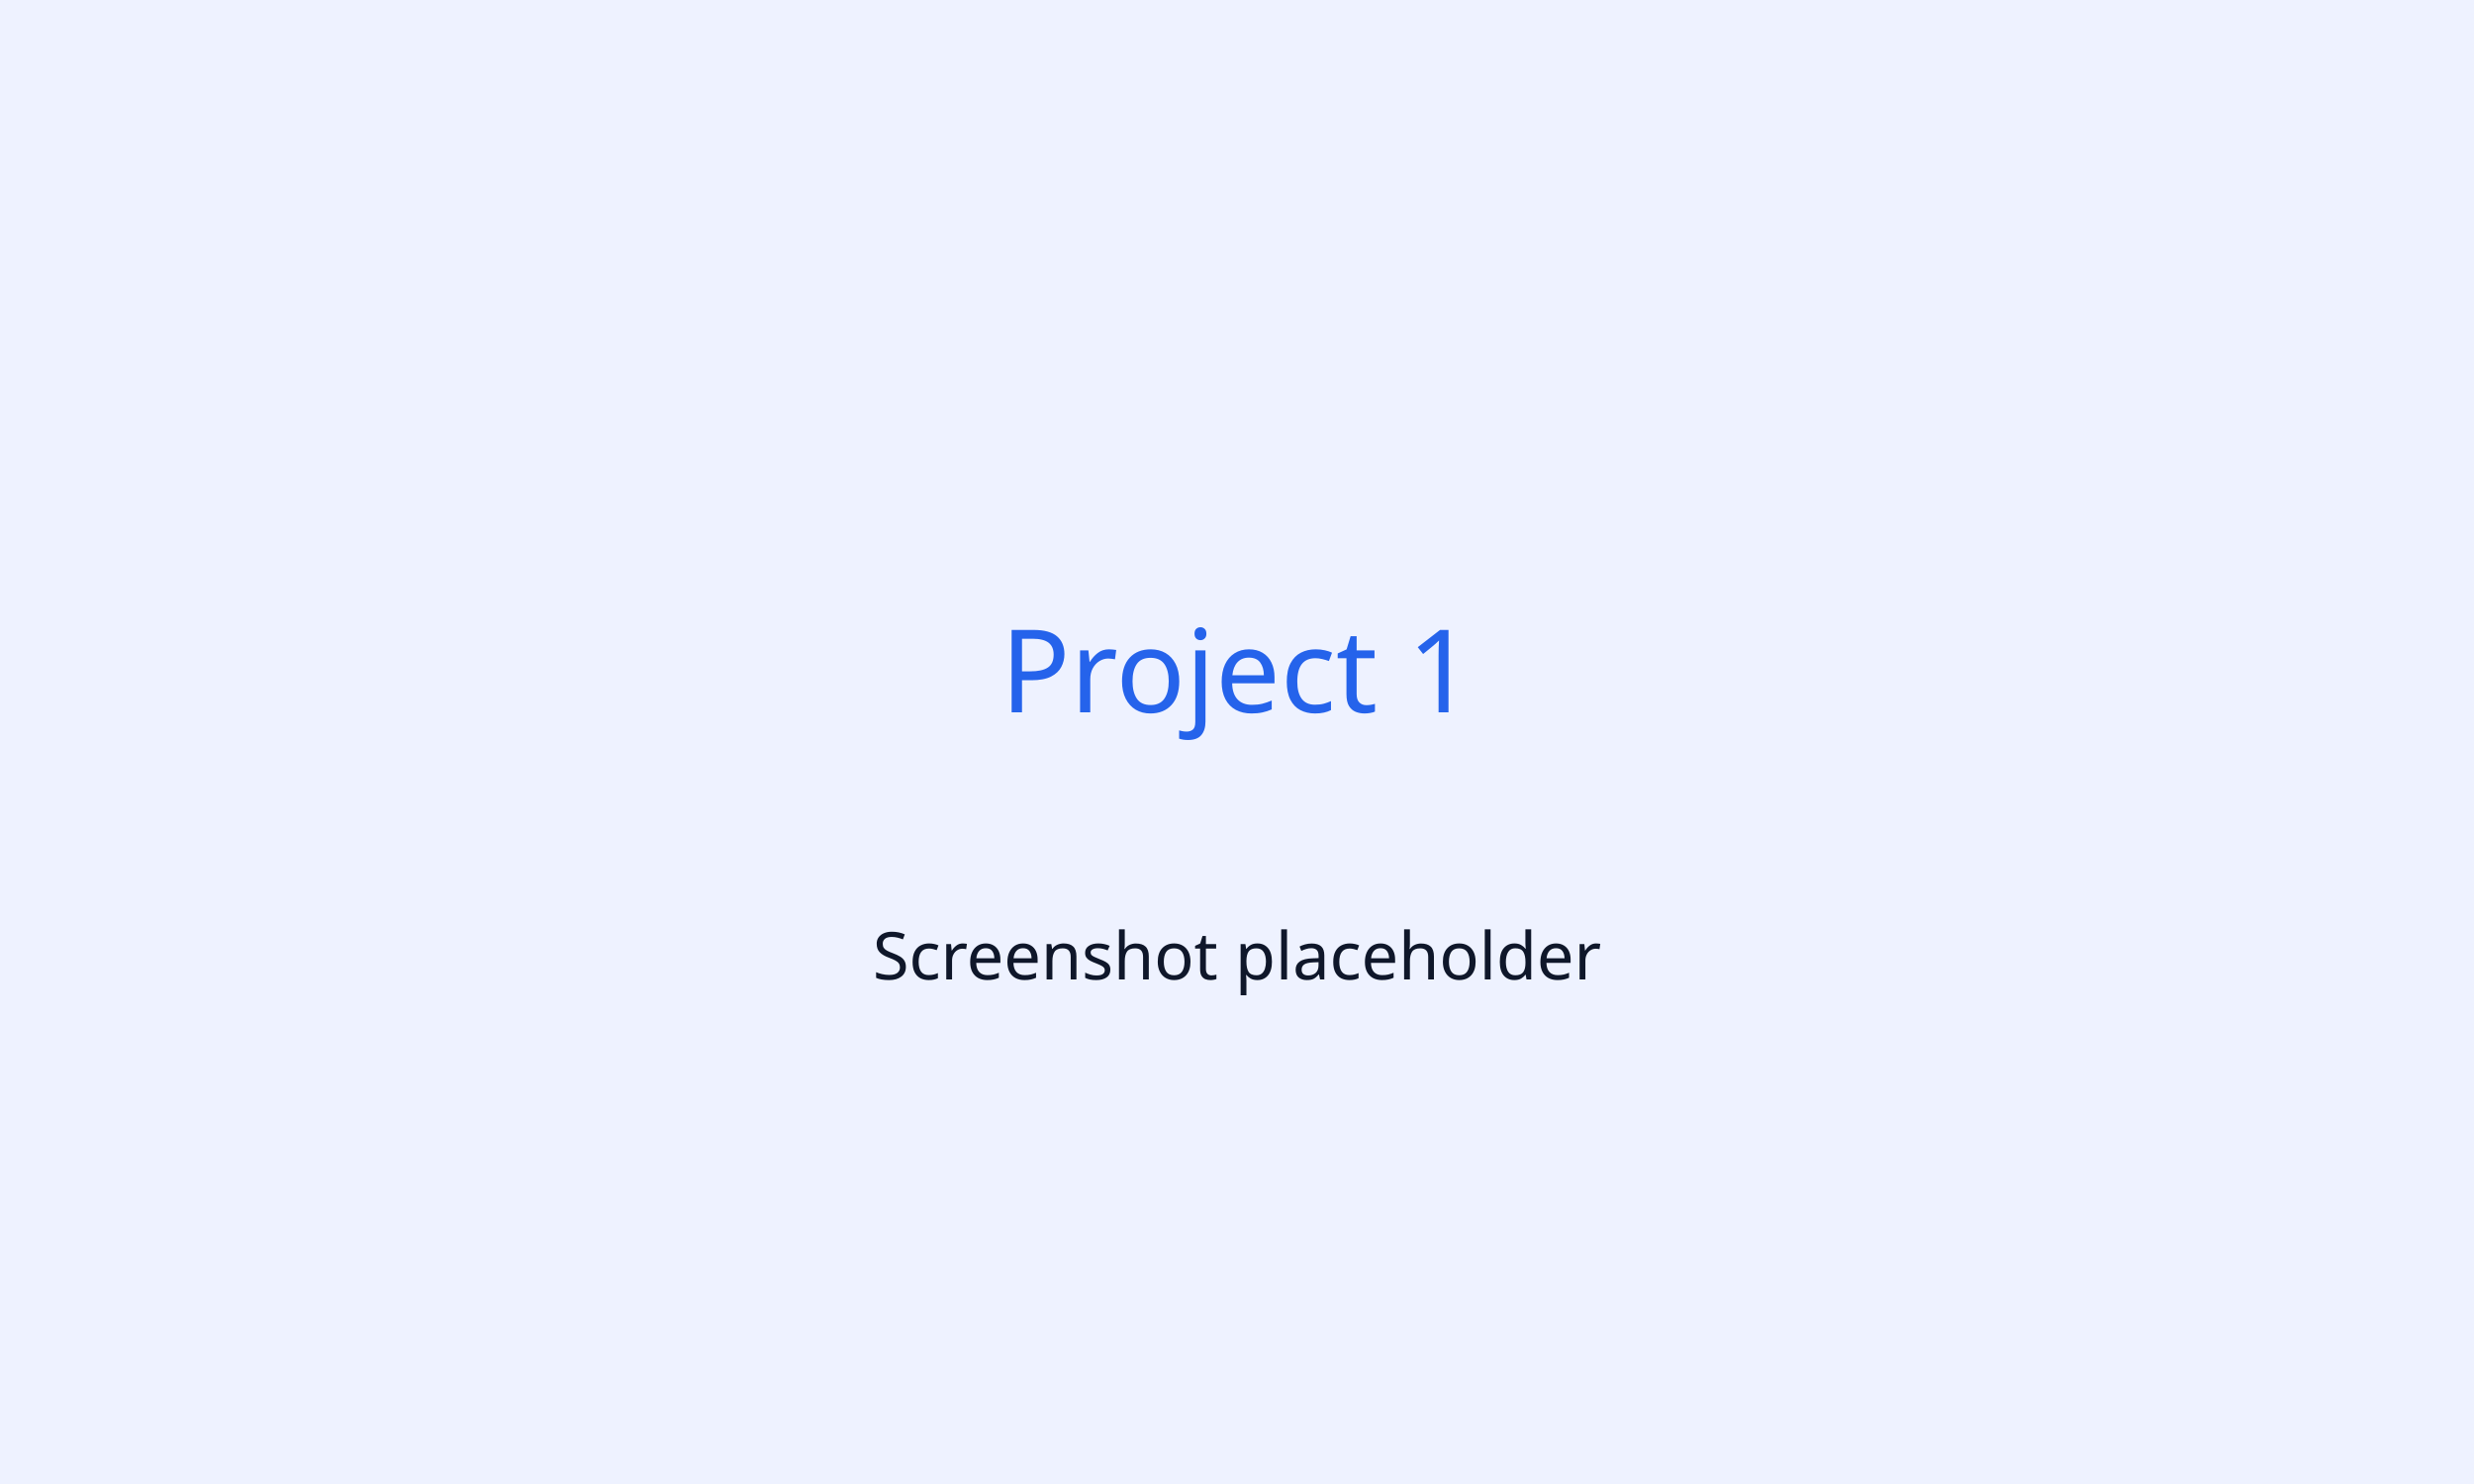
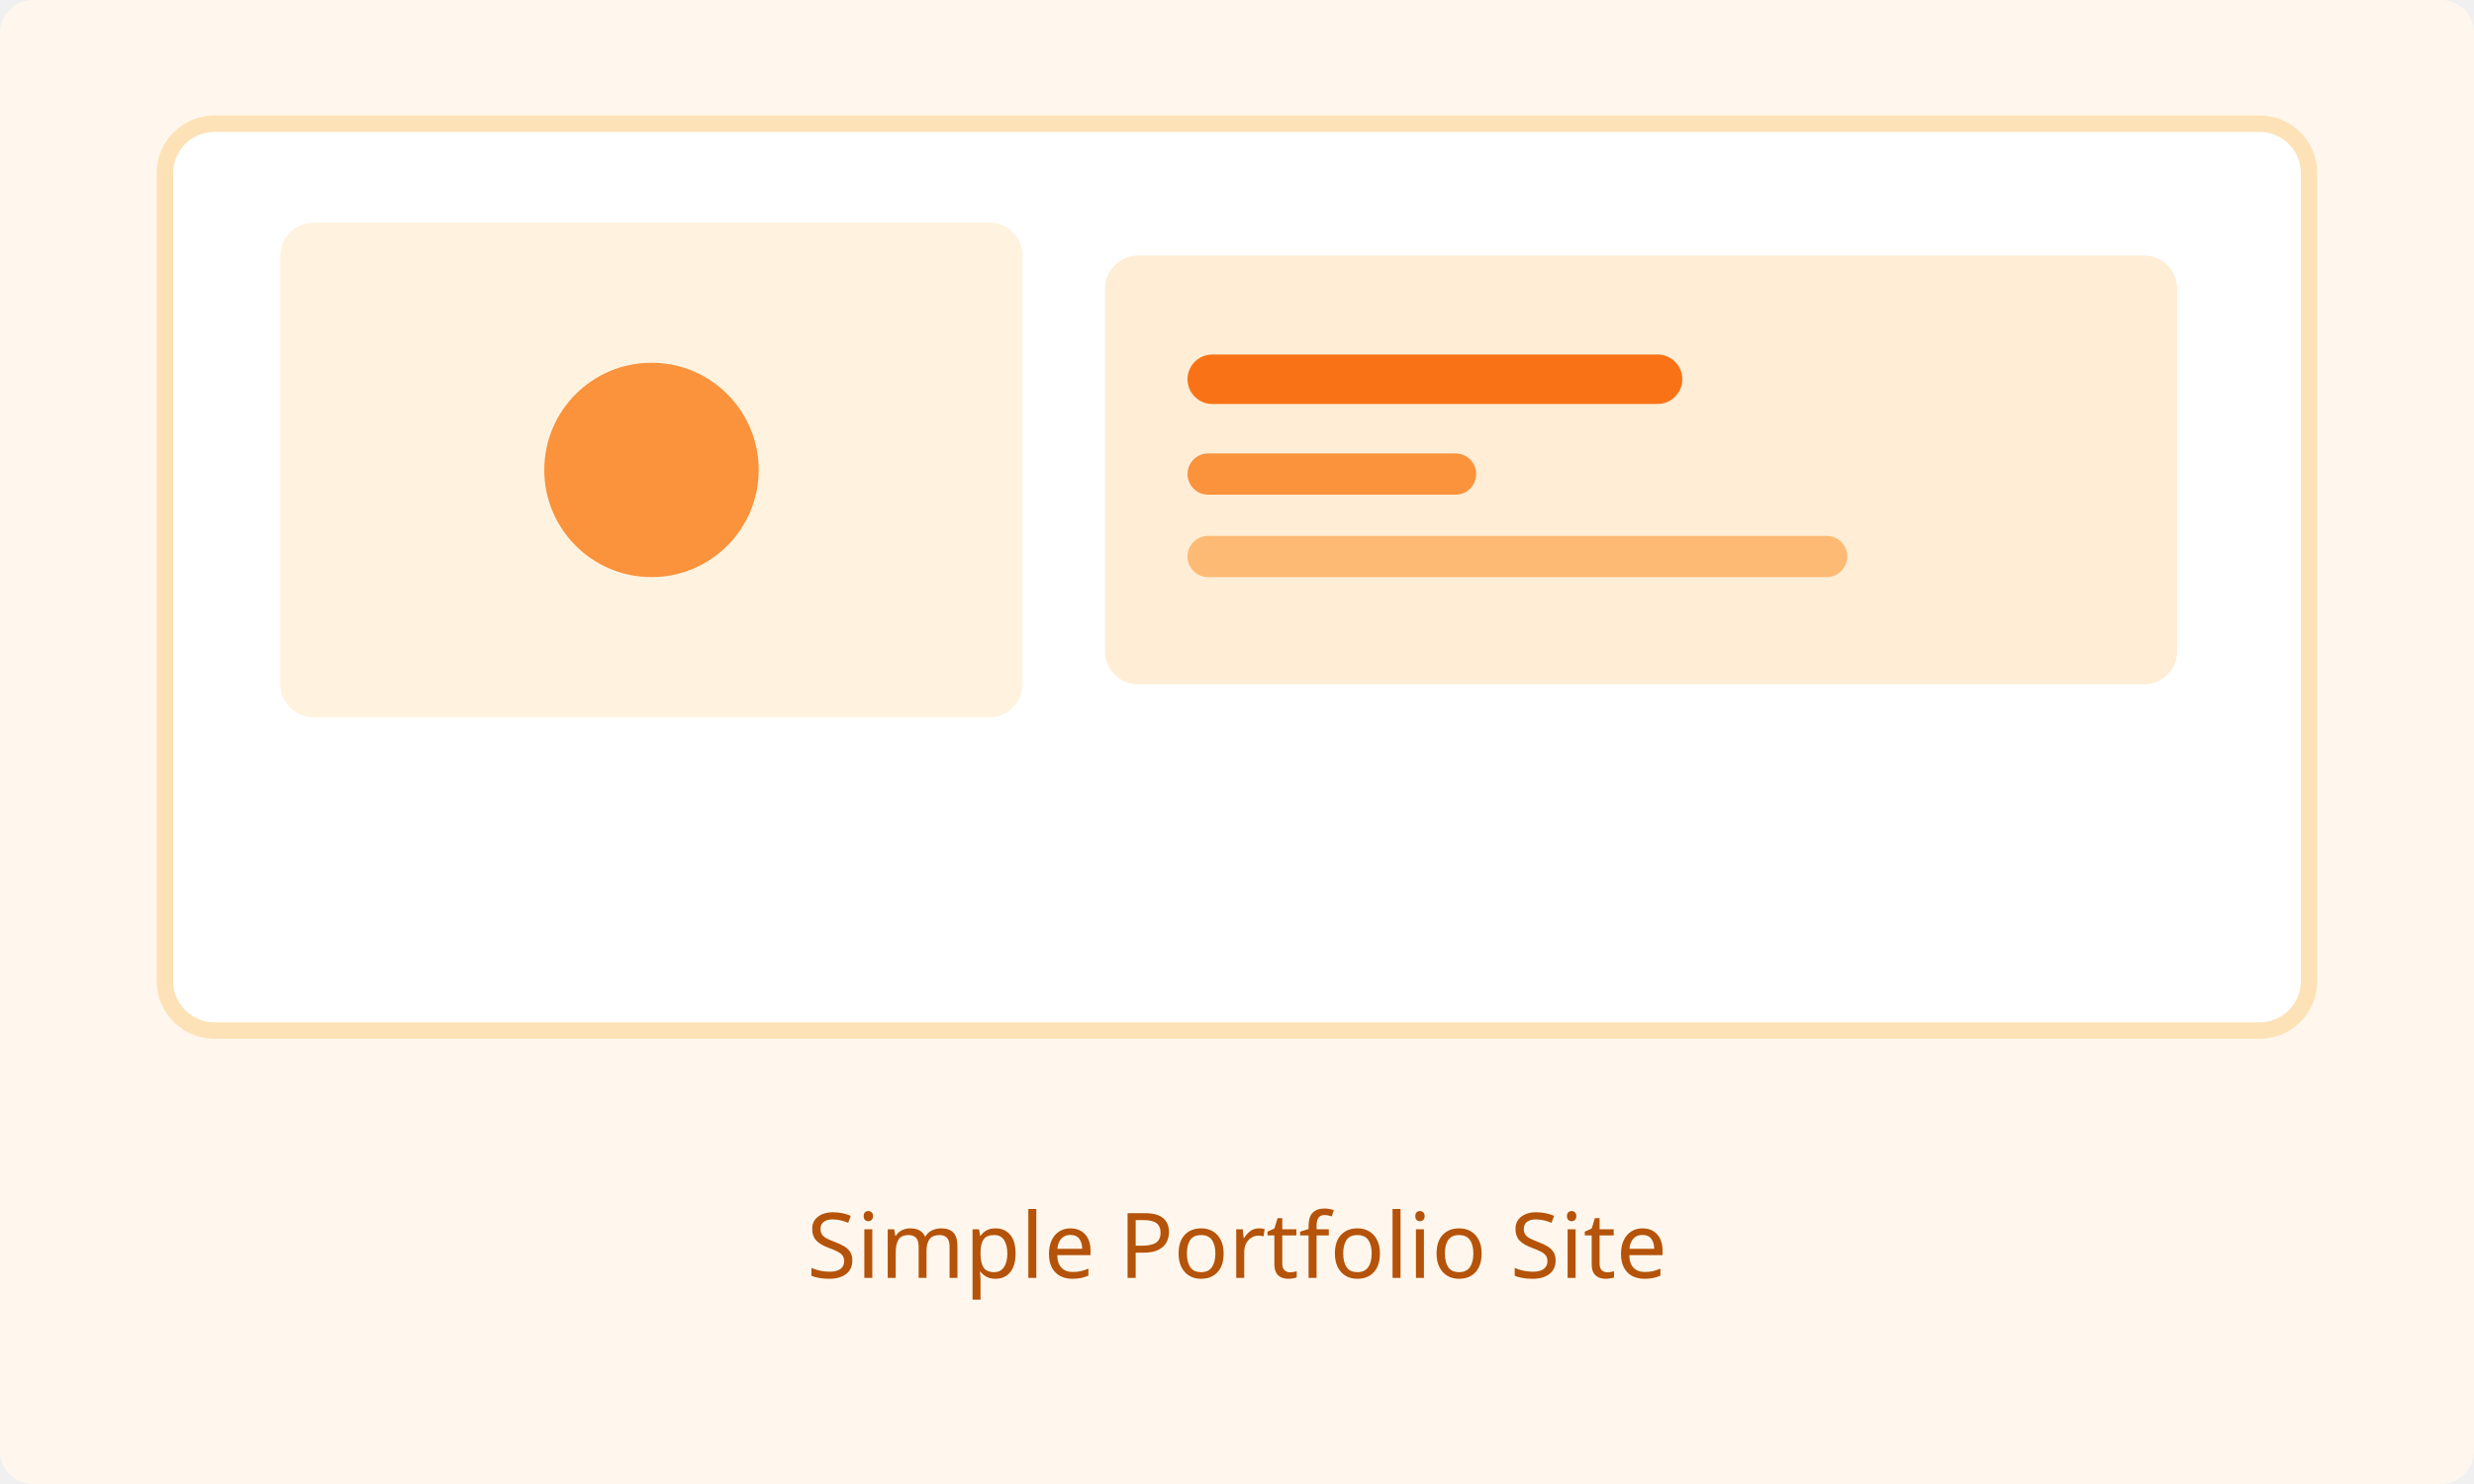
<svg xmlns="http://www.w3.org/2000/svg" viewBox="0 0 600 360">
-   <rect width="100%" height="100%" fill="#eef2ff" />
-   <g fill="#2563eb" font-family="sans-serif" font-size="28" text-anchor="middle">
-     <text x="50%" y="48%">Project 1</text>
-     <text x="50%" y="66%" font-size="16" fill="#0f172a">Screenshot placeholder</text>
+   <rect width="100%" height="100%" rx="8" fill="#fff7ed" />
+   <g transform="translate(40,30)">
+     <rect x="0" y="0" width="520" height="220" rx="12" fill="#fff" stroke="#fde2b8" stroke-width="4" />
+     <g transform="translate(28,24)">
+       <rect width="180" height="120" rx="8" fill="#fff3e0" />
+       <rect x="200" y="8" width="260" height="104" rx="8" fill="#ffedd5" />
+       <circle cx="90" cy="60" r="26" fill="#fb923c" />
+       <rect x="220" y="32" width="120" height="12" rx="6" fill="#f97316" />
+       <rect x="220" y="56" width="70" height="10" rx="5" fill="#fb923c" />
+       <rect x="220" y="76" width="160" height="10" rx="5" fill="#fdba74" />
+     </g>
+     <text x="260" y="280" font-family="sans-serif" font-size="22" fill="#b45309" text-anchor="middle">Simple Portfolio Site</text>
  </g>
</svg>
